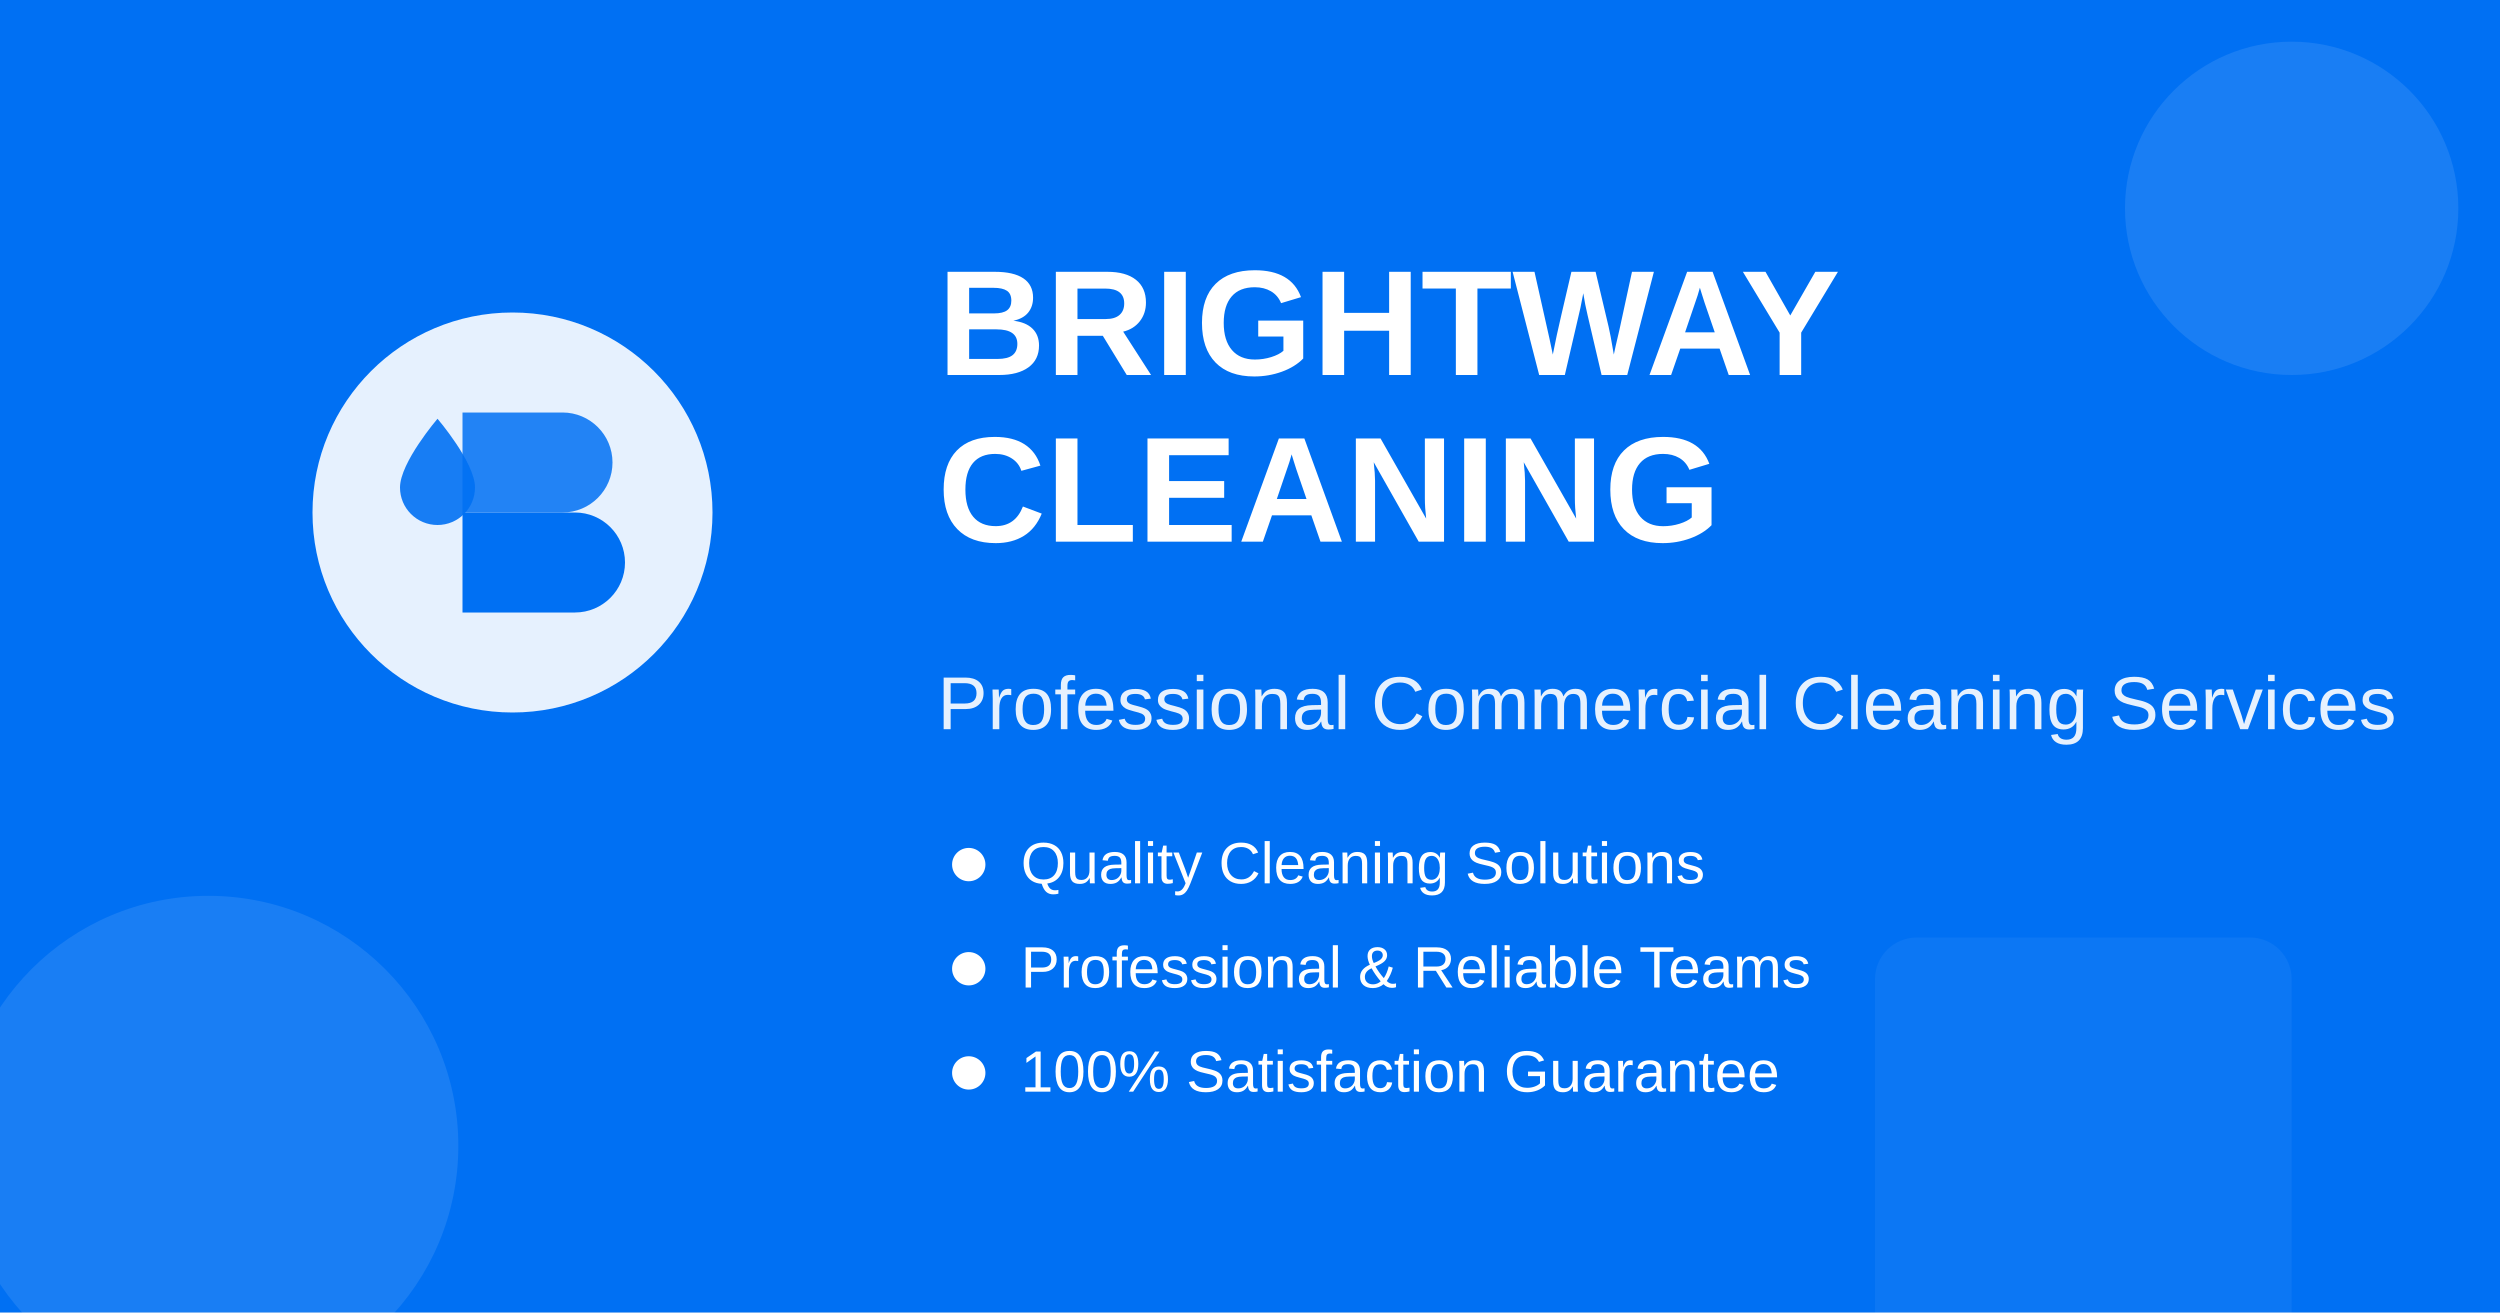
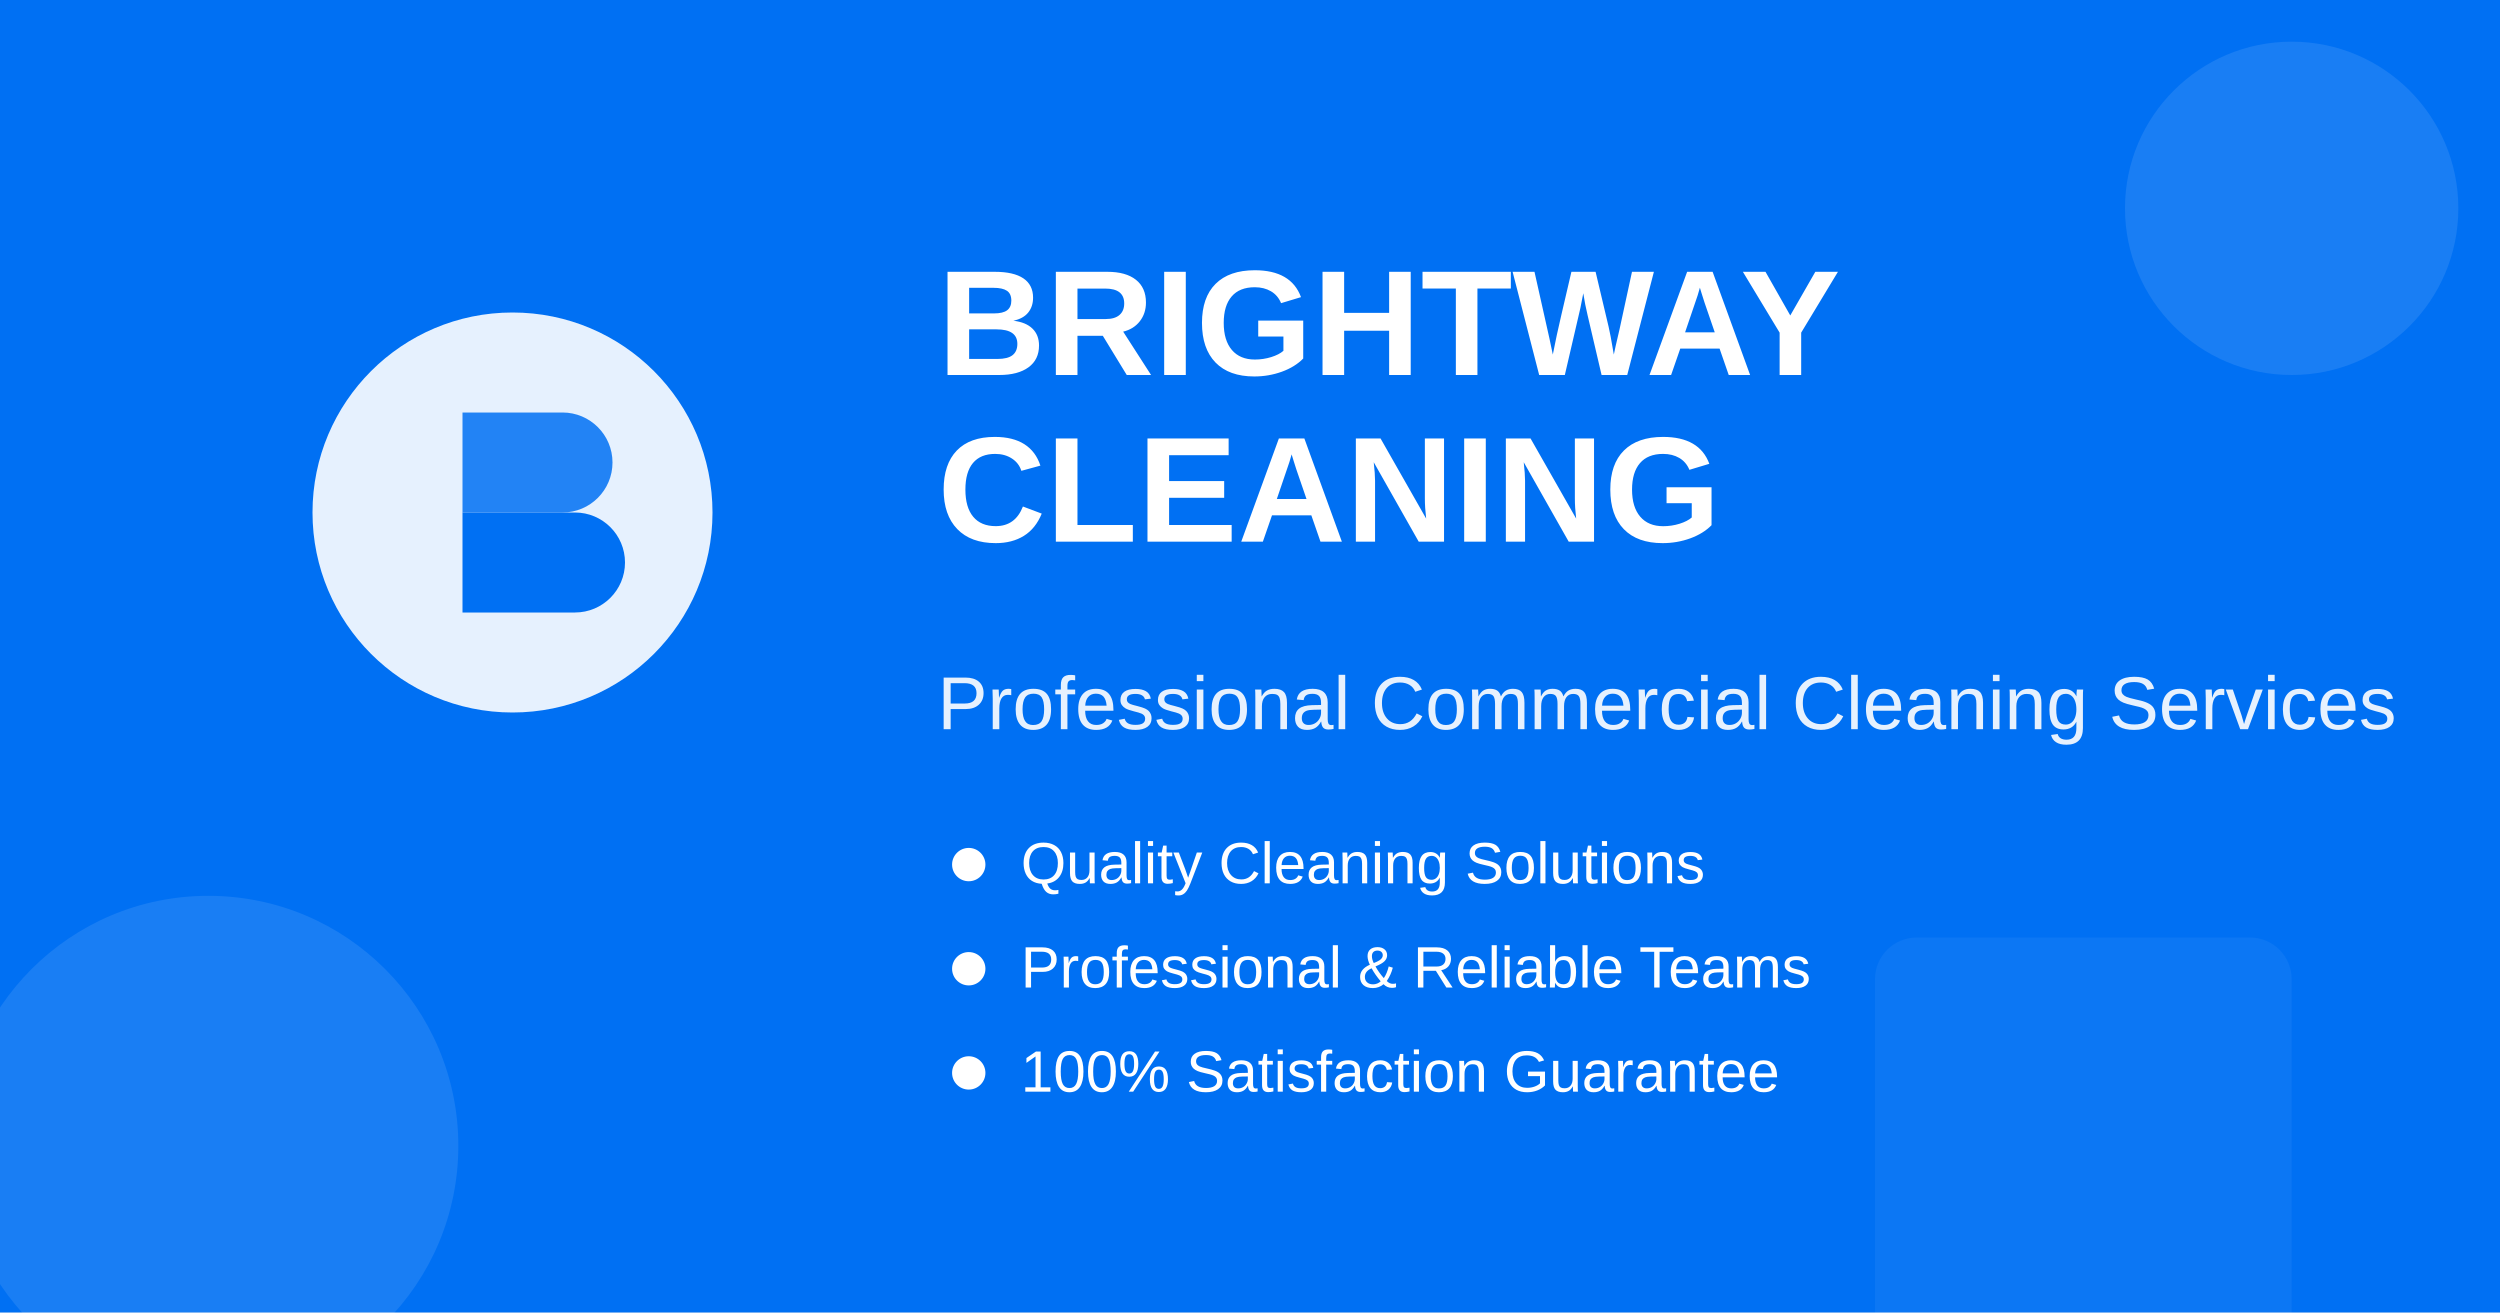
<svg xmlns="http://www.w3.org/2000/svg" width="1200" height="630" viewBox="0 0 1200 630" fill="none">
  <rect width="1200" height="630" fill="#0070f3" />
  <circle cx="1100" cy="100" r="80" fill="white" opacity="0.1" />
  <circle cx="100" cy="550" r="120" fill="white" opacity="0.1" />
  <rect x="900" y="450" width="200" height="200" rx="20" fill="white" opacity="0.05" />
  <g transform="translate(150, 150) scale(3)">
    <circle cx="32" cy="32" r="32" fill="white" opacity="0.9" />
    <path d="M24 16H40C44.418 16 48 19.582 48 24C48 28.418 44.418 32 40 32H24V16Z" fill="#0070f3" opacity="0.85" />
    <path d="M24 32H42C46.418 32 50 35.582 50 40C50 44.418 46.418 48 42 48H24V32Z" fill="#0070f3" />
-     <path d="M20 17C20 17 14 24 14 28C14 31.314 16.686 34 20 34C23.314 34 26 31.314 26 28C26 24 20 17 20 17Z" fill="#0070f3" opacity="0.9" />
  </g>
  <text x="450" y="180" font-family="Arial, sans-serif" font-weight="bold" font-size="72" fill="white">BRIGHTWAY</text>
  <text x="450" y="260" font-family="Arial, sans-serif" font-weight="bold" font-size="72" fill="white">CLEANING</text>
  <text x="450" y="350" font-family="Arial, sans-serif" font-size="36" fill="white" opacity="0.9">Professional Commercial Cleaning Services</text>
  <g transform="translate(450, 400)">
    <circle cx="15" cy="15" r="8" fill="white" />
    <text x="40" y="24" font-family="Arial, sans-serif" font-size="28" fill="white">Quality Cleaning Solutions</text>
  </g>
  <g transform="translate(450, 450)">
    <circle cx="15" cy="15" r="8" fill="white" />
    <text x="40" y="24" font-family="Arial, sans-serif" font-size="28" fill="white">Professional &amp; Reliable Teams</text>
  </g>
  <g transform="translate(450, 500)">
    <circle cx="15" cy="15" r="8" fill="white" />
    <text x="40" y="24" font-family="Arial, sans-serif" font-size="28" fill="white">100% Satisfaction Guarantee</text>
  </g>
</svg>
